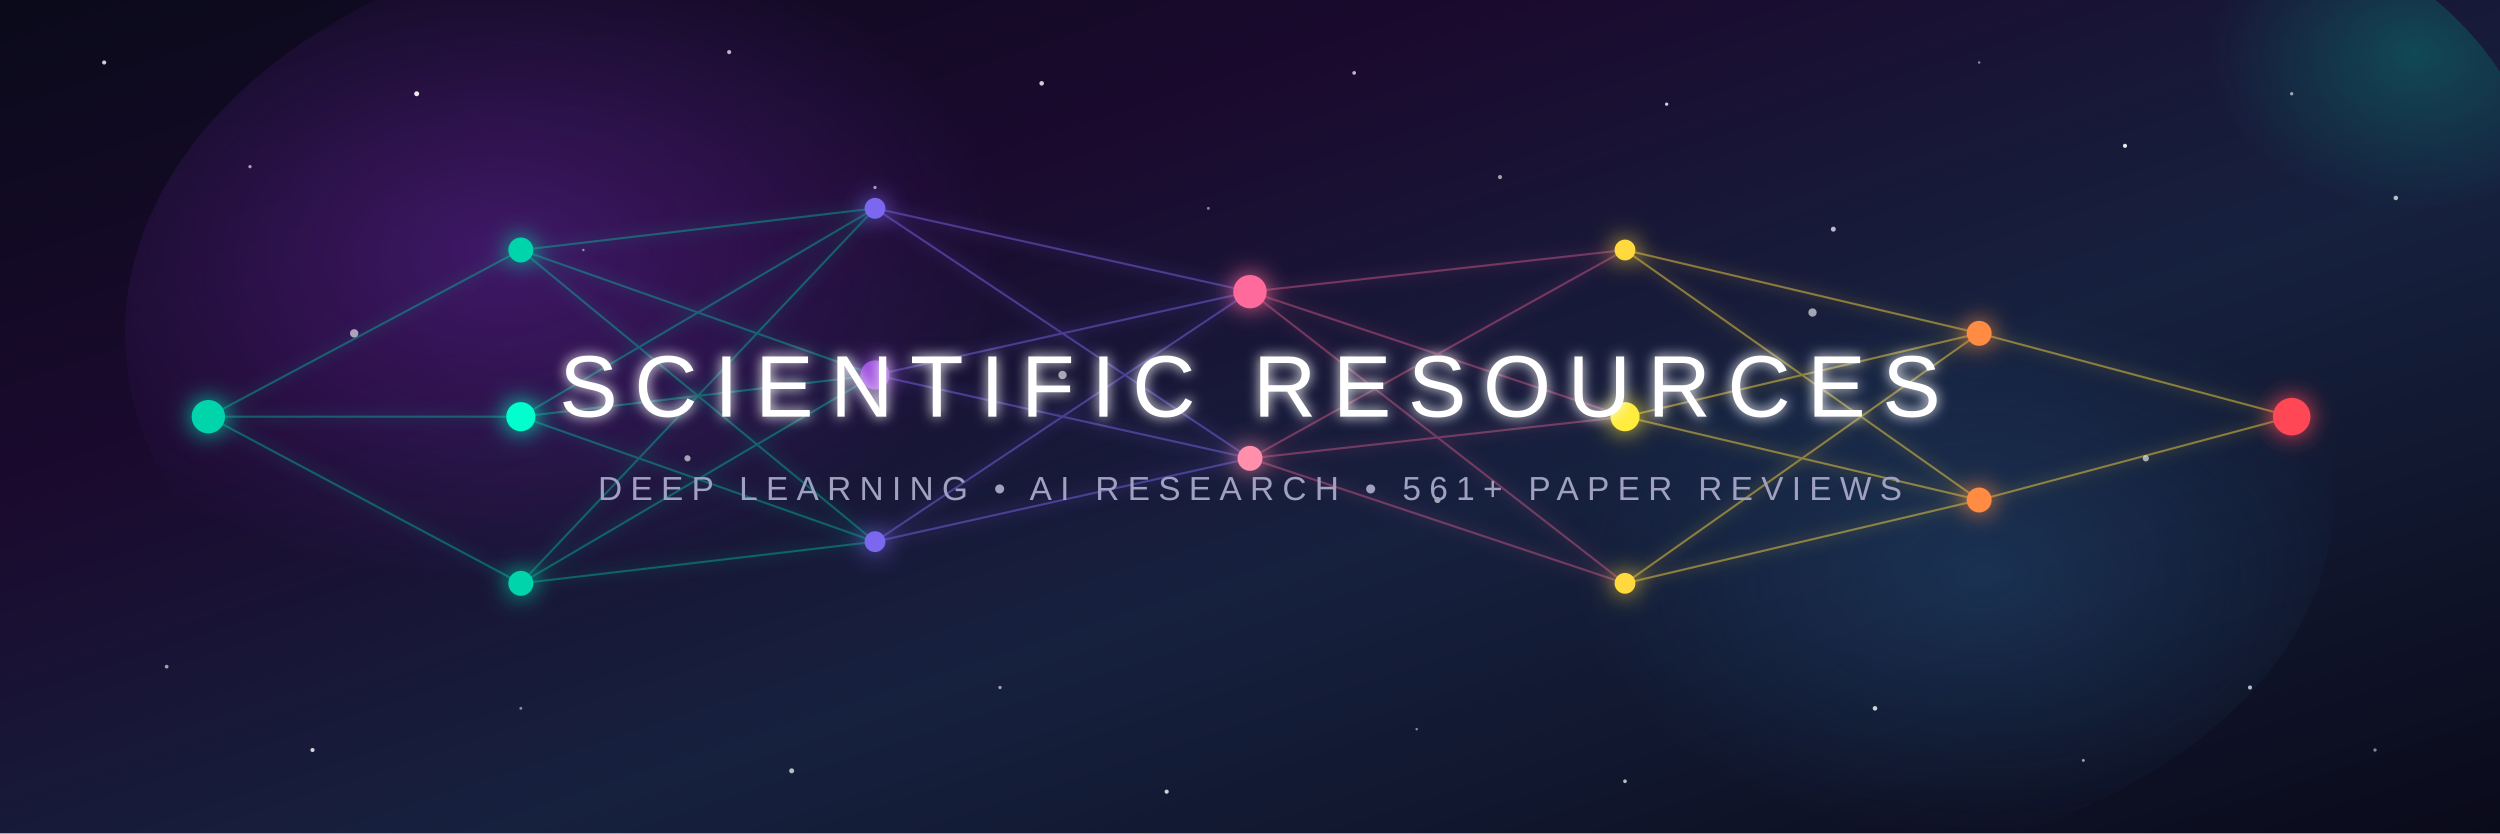
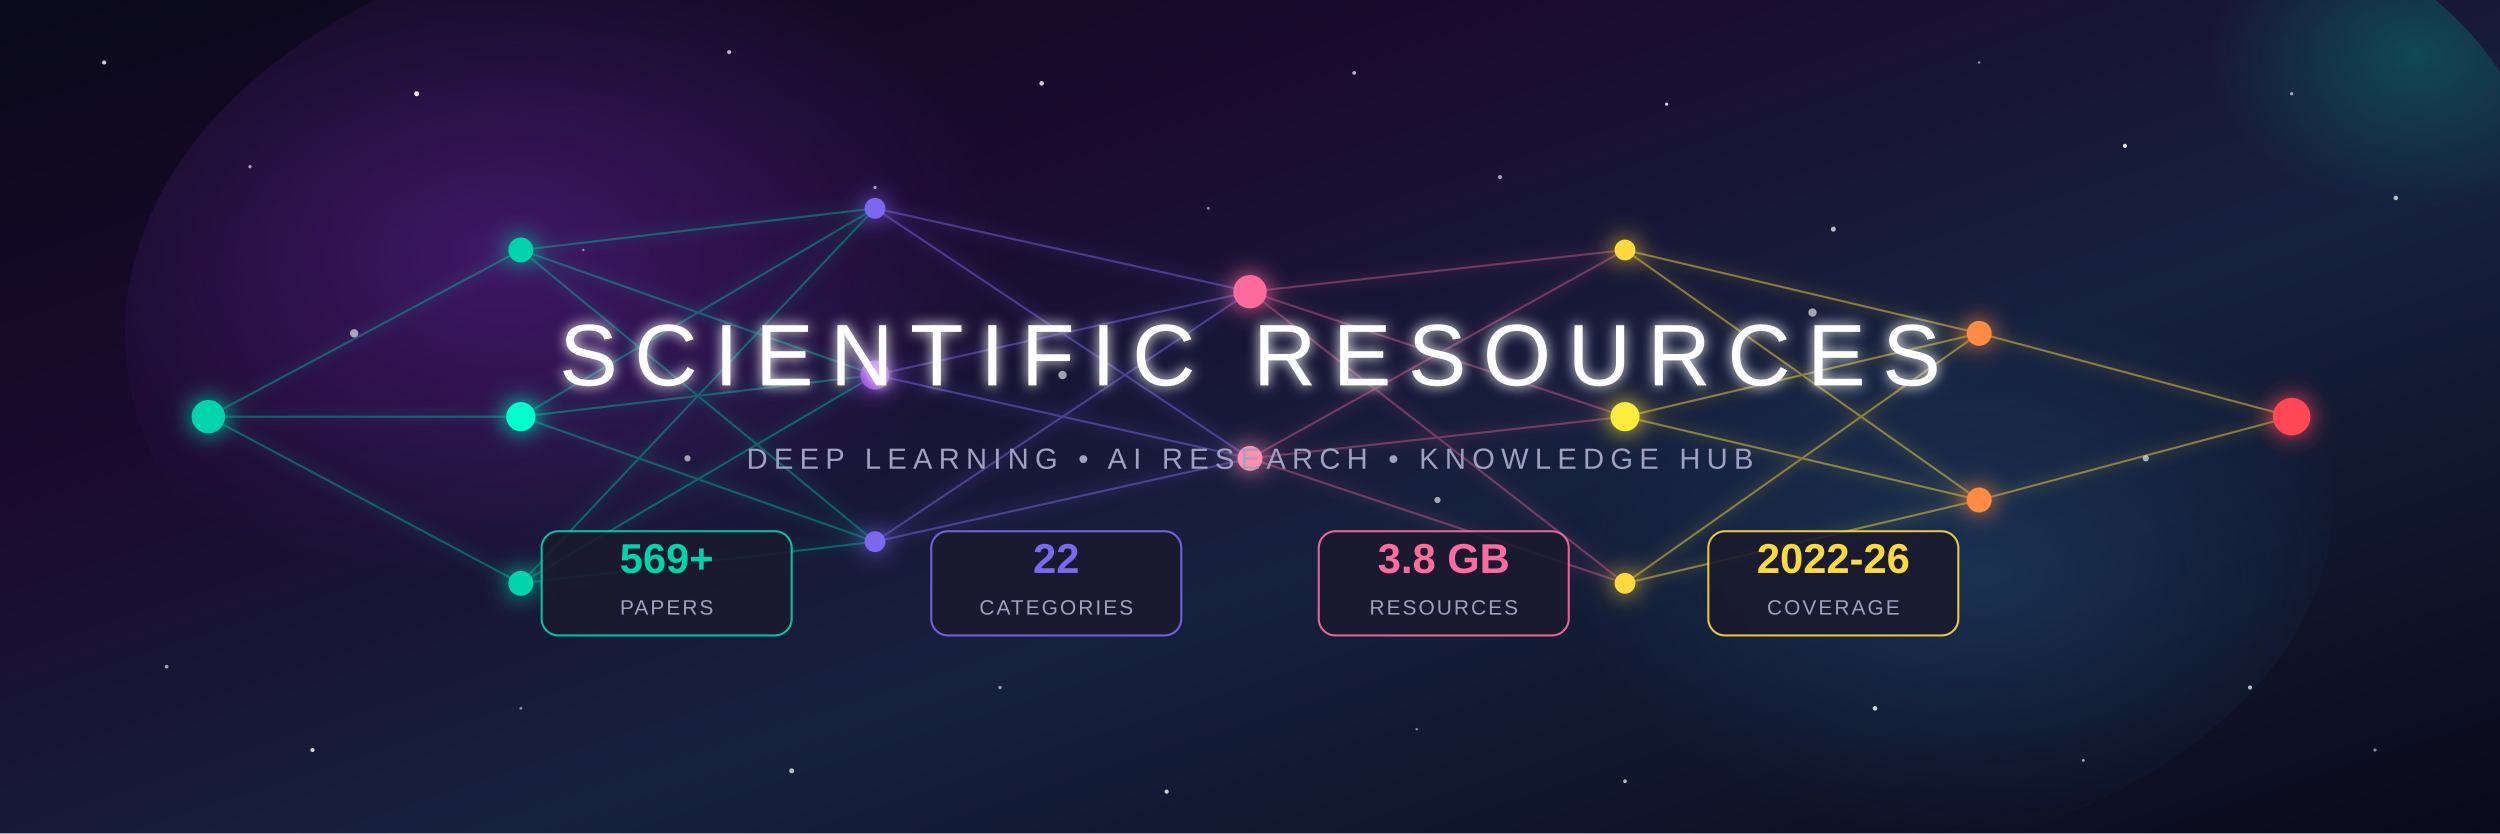
<svg xmlns="http://www.w3.org/2000/svg" viewBox="0 0 1200 400">
  <defs>
    <linearGradient id="cosmicBg" x1="0%" y1="0%" x2="100%" y2="100%">
      <stop offset="0%" style="stop-color:#0a0a1a" />
      <stop offset="30%" style="stop-color:#1a0a2e" />
      <stop offset="60%" style="stop-color:#16213e" />
      <stop offset="100%" style="stop-color:#0a0a1a" />
    </linearGradient>
    <radialGradient id="nebula1" cx="30%" cy="40%" r="40%">
      <stop offset="0%" style="stop-color:#7b2cbf;stop-opacity:0.4" />
      <stop offset="100%" style="stop-color:#7b2cbf;stop-opacity:0" />
    </radialGradient>
    <radialGradient id="nebula2" cx="70%" cy="60%" r="35%">
      <stop offset="0%" style="stop-color:#2d6a9f;stop-opacity:0.3" />
      <stop offset="100%" style="stop-color:#2d6a9f;stop-opacity:0" />
    </radialGradient>
    <radialGradient id="nebula3" cx="85%" cy="25%" r="25%">
      <stop offset="0%" style="stop-color:#00d4aa;stop-opacity:0.25" />
      <stop offset="100%" style="stop-color:#00d4aa;stop-opacity:0" />
    </radialGradient>
    <filter id="glow" x="-50%" y="-50%" width="200%" height="200%">
      <feGaussianBlur stdDeviation="3" result="coloredBlur" />
      <feMerge>
        <feMergeNode in="coloredBlur" />
        <feMergeNode in="SourceGraphic" />
      </feMerge>
    </filter>
    <filter id="strongGlow" x="-50%" y="-50%" width="200%" height="200%">
      <feGaussianBlur stdDeviation="6" result="coloredBlur" />
      <feMerge>
        <feMergeNode in="coloredBlur" />
        <feMergeNode in="SourceGraphic" />
      </feMerge>
    </filter>
  </defs>
  <rect width="1200" height="400" fill="url(#cosmicBg)" />
  <ellipse cx="360" cy="160" rx="300" ry="200" fill="url(#nebula1)" />
  <ellipse cx="840" cy="240" rx="280" ry="180" fill="url(#nebula2)" />
  <ellipse cx="1020" cy="100" rx="200" ry="150" fill="url(#nebula3)" />
  <g fill="#fff">
    <circle cx="50" cy="30" r="1" opacity="0.8" />
    <circle cx="120" cy="80" r="0.8" opacity="0.6" />
    <circle cx="200" cy="45" r="1.2" opacity="0.9" />
    <circle cx="280" cy="120" r="0.6" opacity="0.5" />
    <circle cx="350" cy="25" r="1" opacity="0.7" />
    <circle cx="420" cy="90" r="0.8" opacity="0.6" />
    <circle cx="500" cy="40" r="1.1" opacity="0.8" />
    <circle cx="580" cy="100" r="0.7" opacity="0.5" />
    <circle cx="650" cy="35" r="0.9" opacity="0.7" />
    <circle cx="720" cy="85" r="1" opacity="0.6" />
    <circle cx="800" cy="50" r="0.8" opacity="0.8" />
    <circle cx="880" cy="110" r="1.2" opacity="0.7" />
    <circle cx="950" cy="30" r="0.6" opacity="0.5" />
    <circle cx="1020" cy="70" r="1" opacity="0.9" />
    <circle cx="1100" cy="45" r="0.8" opacity="0.6" />
    <circle cx="1150" cy="95" r="1.1" opacity="0.7" />
    <circle cx="80" cy="320" r="0.9" opacity="0.6" />
    <circle cx="150" cy="360" r="1" opacity="0.8" />
    <circle cx="250" cy="340" r="0.7" opacity="0.5" />
    <circle cx="380" cy="370" r="1.2" opacity="0.7" />
    <circle cx="480" cy="330" r="0.8" opacity="0.6" />
    <circle cx="560" cy="380" r="1" opacity="0.8" />
    <circle cx="680" cy="350" r="0.6" opacity="0.5" />
    <circle cx="780" cy="375" r="0.9" opacity="0.7" />
    <circle cx="900" cy="340" r="1.1" opacity="0.8" />
    <circle cx="1000" cy="365" r="0.7" opacity="0.6" />
    <circle cx="1080" cy="330" r="1" opacity="0.7" />
    <circle cx="1140" cy="360" r="0.8" opacity="0.5" />
  </g>
  <g stroke="#00d4aa" stroke-width="1" opacity="0.4" filter="url(#glow)">
    <line x1="100" y1="200" x2="250" y2="120" />
    <line x1="100" y1="200" x2="250" y2="200" />
    <line x1="100" y1="200" x2="250" y2="280" />
    <line x1="250" y1="120" x2="420" y2="100" />
    <line x1="250" y1="120" x2="420" y2="180" />
    <line x1="250" y1="120" x2="420" y2="260" />
    <line x1="250" y1="200" x2="420" y2="100" />
    <line x1="250" y1="200" x2="420" y2="180" />
    <line x1="250" y1="200" x2="420" y2="260" />
    <line x1="250" y1="280" x2="420" y2="100" />
    <line x1="250" y1="280" x2="420" y2="180" />
    <line x1="250" y1="280" x2="420" y2="260" />
  </g>
  <g stroke="#7b68ee" stroke-width="1" opacity="0.5" filter="url(#glow)">
    <line x1="420" y1="100" x2="600" y2="140" />
    <line x1="420" y1="100" x2="600" y2="220" />
    <line x1="420" y1="180" x2="600" y2="140" />
    <line x1="420" y1="180" x2="600" y2="220" />
    <line x1="420" y1="260" x2="600" y2="140" />
    <line x1="420" y1="260" x2="600" y2="220" />
  </g>
  <g stroke="#ff6b9d" stroke-width="1" opacity="0.4" filter="url(#glow)">
    <line x1="600" y1="140" x2="780" y2="120" />
    <line x1="600" y1="140" x2="780" y2="200" />
    <line x1="600" y1="140" x2="780" y2="280" />
    <line x1="600" y1="220" x2="780" y2="120" />
    <line x1="600" y1="220" x2="780" y2="200" />
    <line x1="600" y1="220" x2="780" y2="280" />
  </g>
  <g stroke="#ffd93d" stroke-width="1" opacity="0.5" filter="url(#glow)">
    <line x1="780" y1="120" x2="950" y2="160" />
    <line x1="780" y1="120" x2="950" y2="240" />
    <line x1="780" y1="200" x2="950" y2="160" />
    <line x1="780" y1="200" x2="950" y2="240" />
    <line x1="780" y1="280" x2="950" y2="160" />
    <line x1="780" y1="280" x2="950" y2="240" />
    <line x1="950" y1="160" x2="1100" y2="200" />
    <line x1="950" y1="240" x2="1100" y2="200" />
  </g>
  <g filter="url(#strongGlow)">
    <circle cx="100" cy="200" r="8" fill="#00d4aa" />
    <circle cx="250" cy="120" r="6" fill="#00d4aa" />
    <circle cx="250" cy="200" r="7" fill="#00ffcc" />
    <circle cx="250" cy="280" r="6" fill="#00d4aa" />
    <circle cx="420" cy="100" r="5" fill="#7b68ee" />
    <circle cx="420" cy="180" r="7" fill="#9d4edd" />
    <circle cx="420" cy="260" r="5" fill="#7b68ee" />
    <circle cx="600" cy="140" r="8" fill="#ff6b9d" />
    <circle cx="600" cy="220" r="6" fill="#ff8fab" />
    <circle cx="780" cy="120" r="5" fill="#ffd93d" />
    <circle cx="780" cy="200" r="7" fill="#ffec3d" />
    <circle cx="780" cy="280" r="5" fill="#ffd93d" />
    <circle cx="950" cy="160" r="6" fill="#ff8c42" />
    <circle cx="950" cy="240" r="6" fill="#ff8c42" />
    <circle cx="1100" cy="200" r="9" fill="#ff4757" />
  </g>
  <g fill="#fff" opacity="0.6">
    <circle cx="170" cy="160" r="2">
      <animate attributeName="cy" values="160;150;160" dur="3s" repeatCount="indefinite" />
    </circle>
    <circle cx="330" cy="220" r="1.5">
      <animate attributeName="cy" values="220;230;220" dur="2.5s" repeatCount="indefinite" />
    </circle>
    <circle cx="510" cy="180" r="2">
      <animate attributeName="cy" values="180;170;180" dur="4s" repeatCount="indefinite" />
    </circle>
    <circle cx="690" cy="240" r="1.5">
      <animate attributeName="cy" values="240;250;240" dur="3.5s" repeatCount="indefinite" />
    </circle>
    <circle cx="870" cy="150" r="2">
      <animate attributeName="cy" values="150;140;150" dur="2.8s" repeatCount="indefinite" />
    </circle>
    <circle cx="1030" cy="220" r="1.5">
      <animate attributeName="cy" values="220;210;220" dur="3.2s" repeatCount="indefinite" />
    </circle>
  </g>
-   <text x="600" y="200" text-anchor="middle" font-family="'Segoe UI', Arial, sans-serif" font-size="42" font-weight="300" fill="#ffffff" letter-spacing="8" filter="url(#glow)">
+   <text x="600" y="185" text-anchor="middle" font-family="'Segoe UI', Arial, sans-serif" font-size="42" font-weight="300" fill="#ffffff" letter-spacing="8" filter="url(#glow)">
    SCIENTIFIC RESOURCES
  </text>
-   <text x="600" y="240" text-anchor="middle" font-family="'Segoe UI', Arial, sans-serif" font-size="16" fill="#a0a0c0" letter-spacing="4">
-     DEEP LEARNING • AI RESEARCH • 561+ PAPER REVIEWS
+   <text x="600" y="225" text-anchor="middle" font-family="'Segoe UI', Arial, sans-serif" font-size="14" fill="#a0a0c0" letter-spacing="3">
+     DEEP LEARNING • AI RESEARCH • KNOWLEDGE HUB
  </text>
+   <g transform="translate(600, 280)">
+     <g transform="translate(-280, 0)">
+       <rect x="-60" y="-25" width="120" height="50" rx="8" fill="#1a1a2e" stroke="#00d4aa" stroke-width="1" opacity="0.9" />
+       <text x="0" y="-5" text-anchor="middle" font-family="'Segoe UI', Arial, sans-serif" font-size="20" font-weight="600" fill="#00d4aa">569+</text>
+       <text x="0" y="15" text-anchor="middle" font-family="'Segoe UI', Arial, sans-serif" font-size="10" fill="#a0a0c0" letter-spacing="1">PAPERS</text>
+     </g>
+     <g transform="translate(-93, 0)">
+       <rect x="-60" y="-25" width="120" height="50" rx="8" fill="#1a1a2e" stroke="#7b68ee" stroke-width="1" opacity="0.9" />
+       <text x="0" y="-5" text-anchor="middle" font-family="'Segoe UI', Arial, sans-serif" font-size="20" font-weight="600" fill="#7b68ee">22</text>
+       <text x="0" y="15" text-anchor="middle" font-family="'Segoe UI', Arial, sans-serif" font-size="10" fill="#a0a0c0" letter-spacing="1">CATEGORIES</text>
+     </g>
+     <g transform="translate(93, 0)">
+       <rect x="-60" y="-25" width="120" height="50" rx="8" fill="#1a1a2e" stroke="#ff6b9d" stroke-width="1" opacity="0.9" />
+       <text x="0" y="-5" text-anchor="middle" font-family="'Segoe UI', Arial, sans-serif" font-size="20" font-weight="600" fill="#ff6b9d">3.8 GB</text>
+       <text x="0" y="15" text-anchor="middle" font-family="'Segoe UI', Arial, sans-serif" font-size="10" fill="#a0a0c0" letter-spacing="1">RESOURCES</text>
+     </g>
+     <g transform="translate(280, 0)">
+       <rect x="-60" y="-25" width="120" height="50" rx="8" fill="#1a1a2e" stroke="#ffd93d" stroke-width="1" opacity="0.9" />
+       <text x="0" y="-5" text-anchor="middle" font-family="'Segoe UI', Arial, sans-serif" font-size="20" font-weight="600" fill="#ffd93d">2022-26</text>
+       <text x="0" y="15" text-anchor="middle" font-family="'Segoe UI', Arial, sans-serif" font-size="10" fill="#a0a0c0" letter-spacing="1">COVERAGE</text>
+     </g>
+   </g>
</svg>
